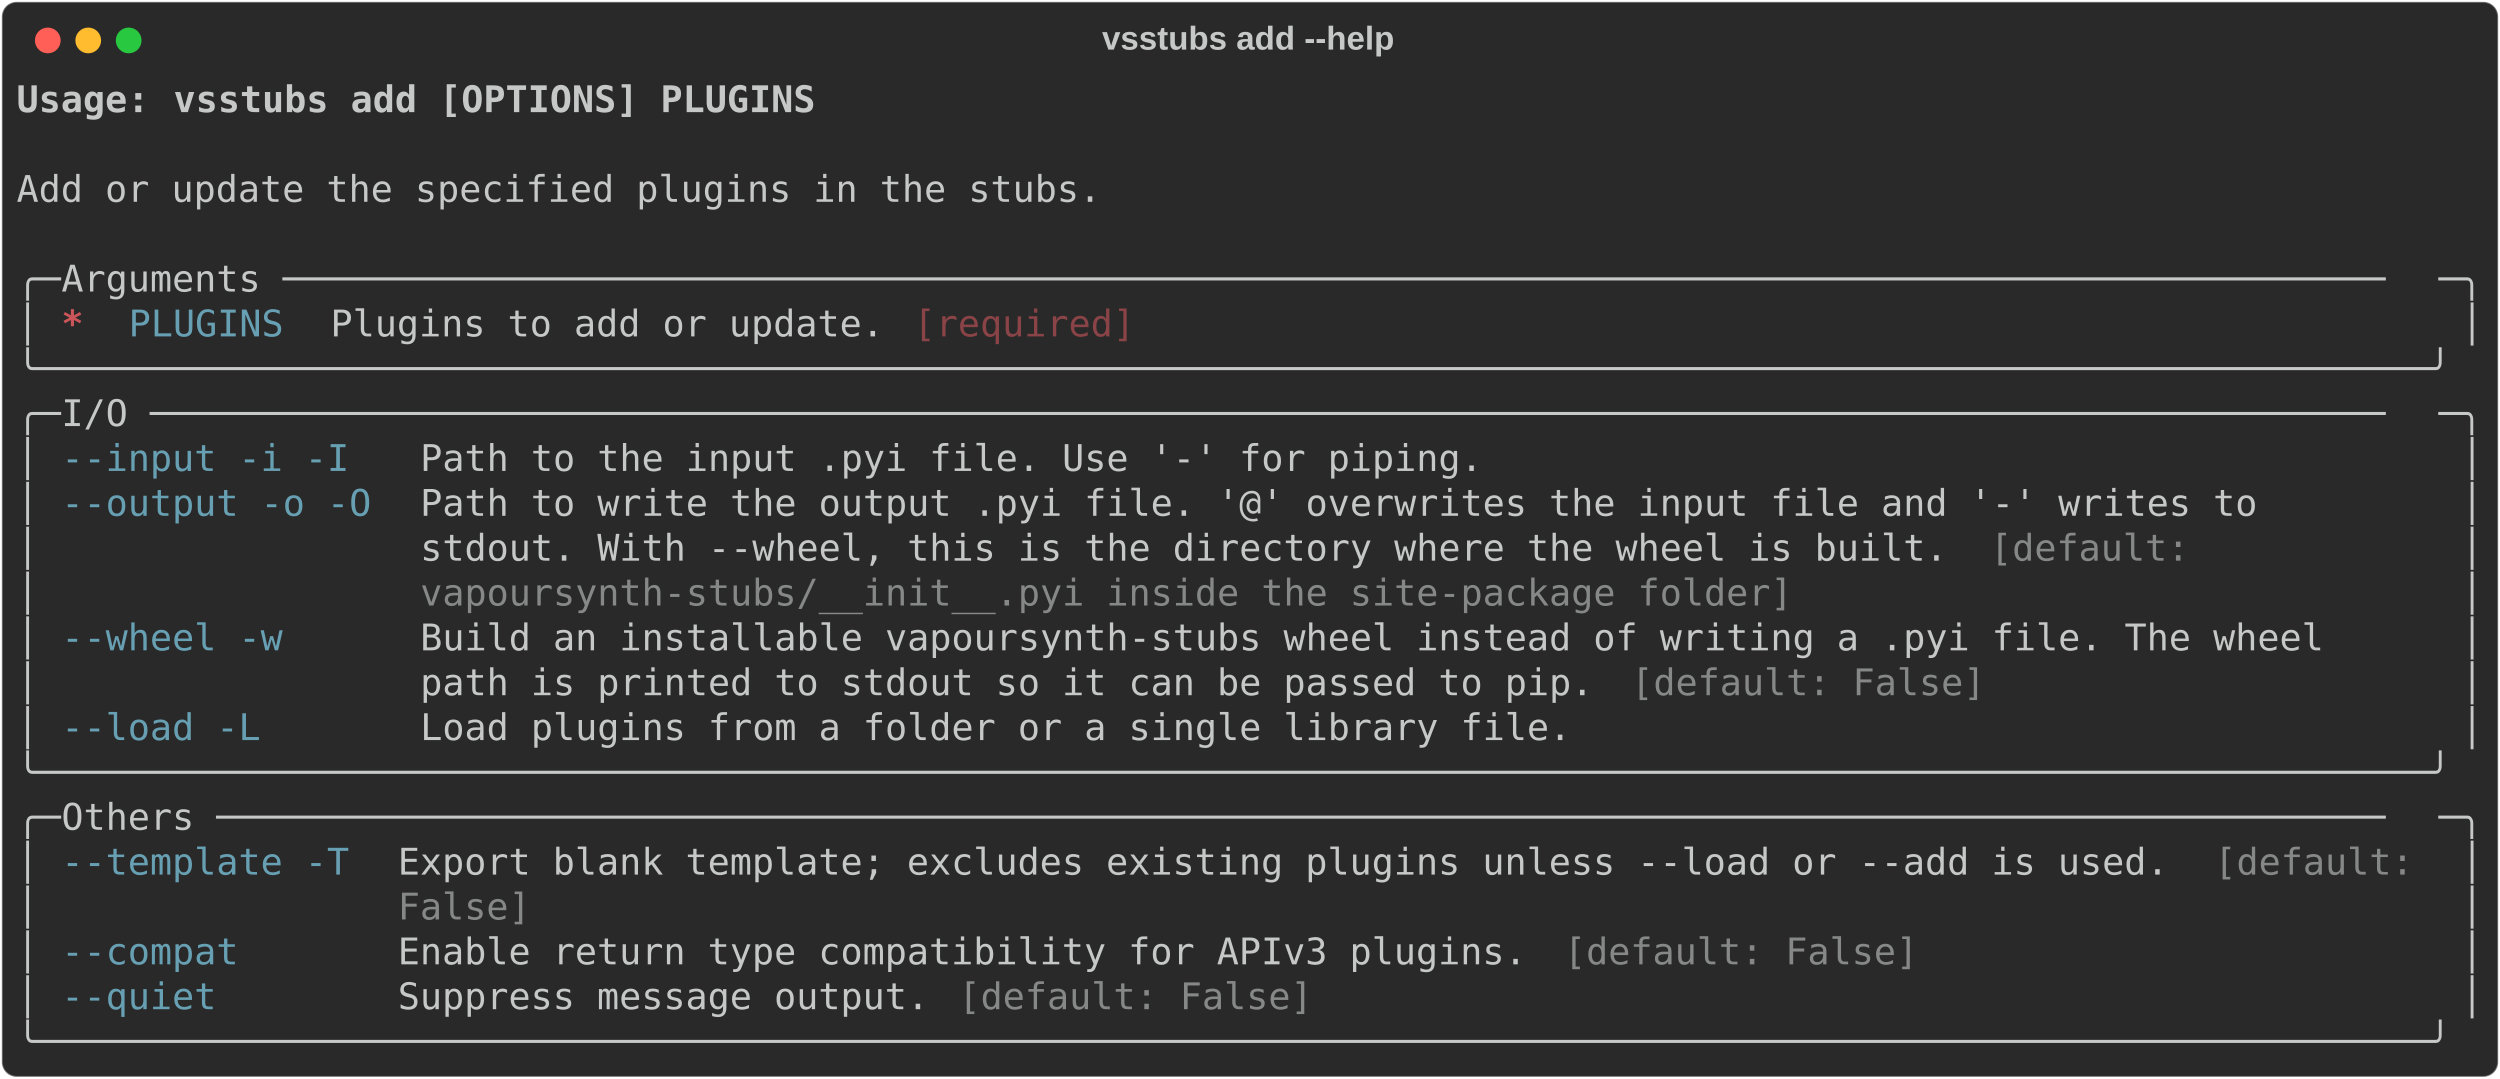
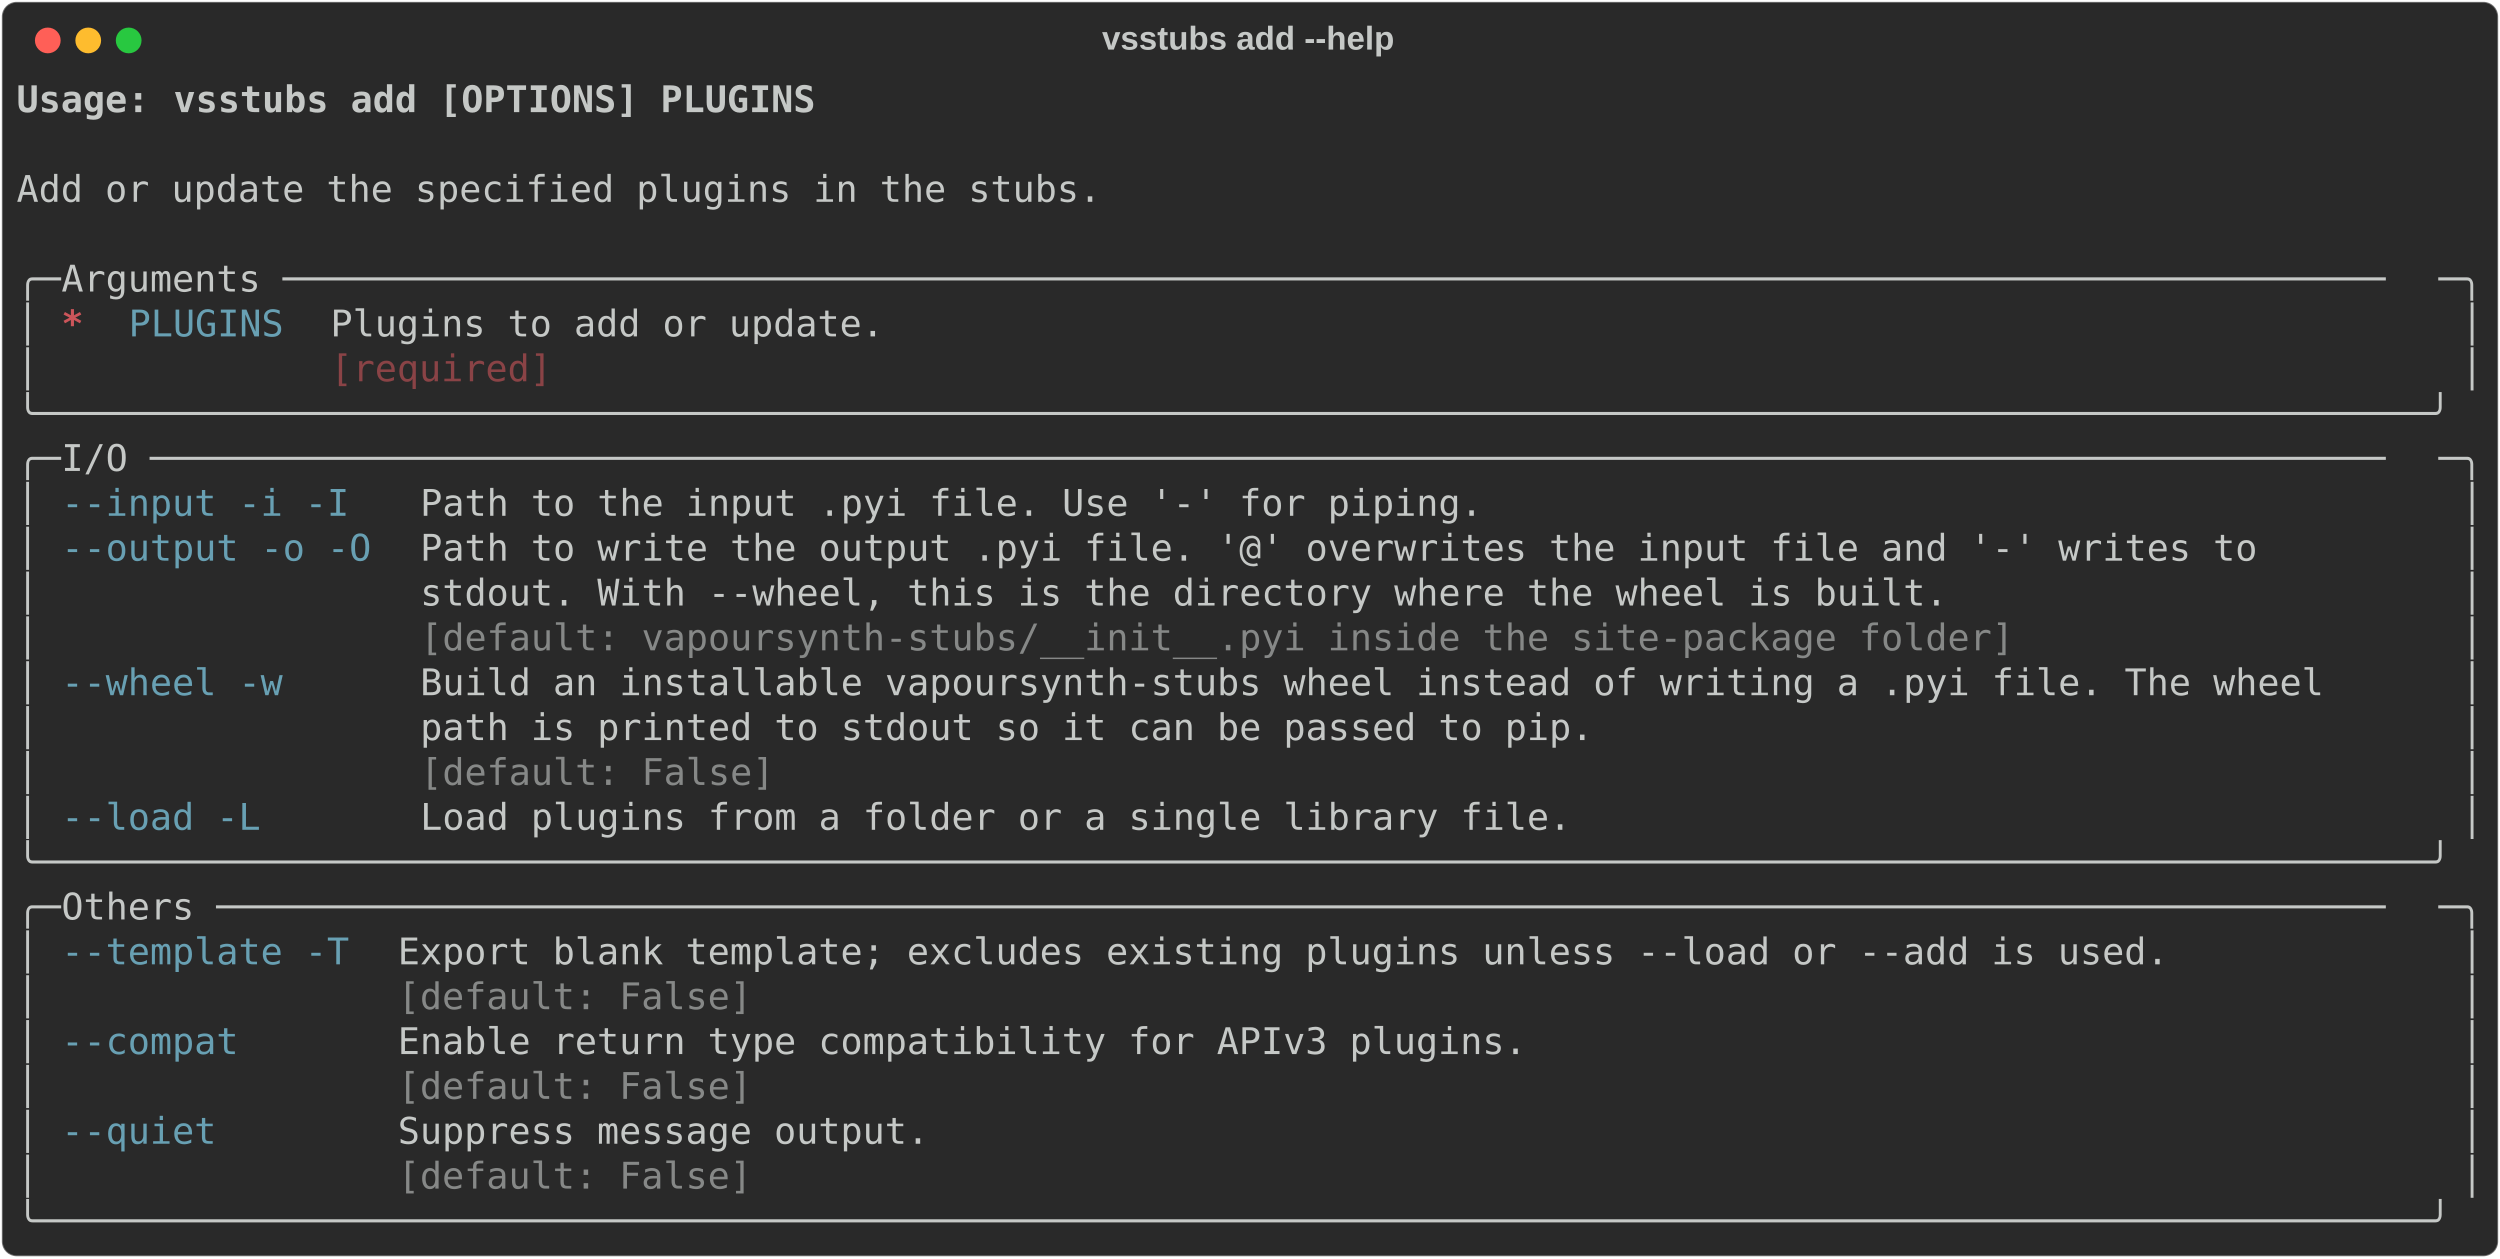
- <svg xmlns="http://www.w3.org/2000/svg" class="rich-terminal" viewBox="0 0 1360 586.8">
+ <svg xmlns="http://www.w3.org/2000/svg" class="rich-terminal" viewBox="0 0 1360 684.4">
  <style>
        @font-face {
            font-family: "Fira Code";
            src: local("FiraCode-Regular"),
                url("https://cdnjs.cloudflare.com/ajax/libs/firacode/6.2.0/woff2/FiraCode-Regular.woff2") format("woff2"),
                url("https://cdnjs.cloudflare.com/ajax/libs/firacode/6.2.0/woff/FiraCode-Regular.woff") format("woff");
            font-style: normal;
            font-weight: 400;
        }

        @font-face {
            font-family: "Fira Code";
            src: local("FiraCode-Bold"),
                url("https://cdnjs.cloudflare.com/ajax/libs/firacode/6.2.0/woff2/FiraCode-Bold.woff2") format("woff2"),
                url("https://cdnjs.cloudflare.com/ajax/libs/firacode/6.2.0/woff/FiraCode-Bold.woff") format("woff");
            font-style: bold;
            font-weight: 700;
        }

-         .terminal-78590196-matrix {
+         .terminal-1353714343-matrix {
            font-family: Fira Code, monospace;
            font-size: 20px;
            line-height: 24.4px;
            font-variant-east-asian: full-width;
        }

-         .terminal-78590196-title {
+         .terminal-1353714343-title {
            font-size: 18px;
            font-weight: bold;
            font-family: arial;
        }

-         .terminal-78590196-r1 {
+         .terminal-1353714343-r1 {
            fill: #c5c8c6;
            font-weight: bold
        }

-         .terminal-78590196-r2 {
+         .terminal-1353714343-r2 {
            fill: #c5c8c6
        }

-         .terminal-78590196-r3 {
+         .terminal-1353714343-r3 {
            fill: #cc555a;
            font-weight: bold
        }

-         .terminal-78590196-r4 {
+         .terminal-1353714343-r4 {
            fill: #68a0b3
        }

-         .terminal-78590196-r5 {
+         .terminal-1353714343-r5 {
            fill: #8a4346
        }

-         .terminal-78590196-r6 {
+         .terminal-1353714343-r6 {
            fill: #868887
        }
    </style>
  <defs>
-     <clipPath id="terminal-78590196-clip-terminal">
-       <rect x="0" y="0" width="1341.0" height="535.8" />
-     </clipPath>
-     <clipPath id="terminal-78590196-line-0">
+     <clipPath id="terminal-1353714343-clip-terminal">
+       <rect x="0" y="0" width="1341.0" height="633.4" />
+     </clipPath>
+     <clipPath id="terminal-1353714343-line-0">
      <rect x="0" y="1.5" width="1342" height="24.65" />
    </clipPath>
-     <clipPath id="terminal-78590196-line-1">
+     <clipPath id="terminal-1353714343-line-1">
      <rect x="0" y="25.9" width="1342" height="24.65" />
    </clipPath>
-     <clipPath id="terminal-78590196-line-2">
+     <clipPath id="terminal-1353714343-line-2">
      <rect x="0" y="50.3" width="1342" height="24.65" />
    </clipPath>
-     <clipPath id="terminal-78590196-line-3">
+     <clipPath id="terminal-1353714343-line-3">
      <rect x="0" y="74.7" width="1342" height="24.65" />
    </clipPath>
-     <clipPath id="terminal-78590196-line-4">
+     <clipPath id="terminal-1353714343-line-4">
      <rect x="0" y="99.1" width="1342" height="24.65" />
    </clipPath>
-     <clipPath id="terminal-78590196-line-5">
+     <clipPath id="terminal-1353714343-line-5">
      <rect x="0" y="123.5" width="1342" height="24.65" />
    </clipPath>
-     <clipPath id="terminal-78590196-line-6">
+     <clipPath id="terminal-1353714343-line-6">
      <rect x="0" y="147.9" width="1342" height="24.65" />
    </clipPath>
-     <clipPath id="terminal-78590196-line-7">
+     <clipPath id="terminal-1353714343-line-7">
      <rect x="0" y="172.3" width="1342" height="24.65" />
    </clipPath>
-     <clipPath id="terminal-78590196-line-8">
+     <clipPath id="terminal-1353714343-line-8">
      <rect x="0" y="196.7" width="1342" height="24.65" />
    </clipPath>
-     <clipPath id="terminal-78590196-line-9">
+     <clipPath id="terminal-1353714343-line-9">
      <rect x="0" y="221.1" width="1342" height="24.65" />
    </clipPath>
-     <clipPath id="terminal-78590196-line-10">
+     <clipPath id="terminal-1353714343-line-10">
      <rect x="0" y="245.5" width="1342" height="24.65" />
    </clipPath>
-     <clipPath id="terminal-78590196-line-11">
+     <clipPath id="terminal-1353714343-line-11">
      <rect x="0" y="269.9" width="1342" height="24.65" />
    </clipPath>
-     <clipPath id="terminal-78590196-line-12">
+     <clipPath id="terminal-1353714343-line-12">
      <rect x="0" y="294.3" width="1342" height="24.65" />
    </clipPath>
-     <clipPath id="terminal-78590196-line-13">
+     <clipPath id="terminal-1353714343-line-13">
      <rect x="0" y="318.7" width="1342" height="24.65" />
    </clipPath>
-     <clipPath id="terminal-78590196-line-14">
+     <clipPath id="terminal-1353714343-line-14">
      <rect x="0" y="343.1" width="1342" height="24.65" />
    </clipPath>
-     <clipPath id="terminal-78590196-line-15">
+     <clipPath id="terminal-1353714343-line-15">
      <rect x="0" y="367.5" width="1342" height="24.65" />
    </clipPath>
-     <clipPath id="terminal-78590196-line-16">
+     <clipPath id="terminal-1353714343-line-16">
      <rect x="0" y="391.9" width="1342" height="24.65" />
    </clipPath>
-     <clipPath id="terminal-78590196-line-17">
+     <clipPath id="terminal-1353714343-line-17">
      <rect x="0" y="416.3" width="1342" height="24.65" />
    </clipPath>
-     <clipPath id="terminal-78590196-line-18">
+     <clipPath id="terminal-1353714343-line-18">
      <rect x="0" y="440.7" width="1342" height="24.65" />
    </clipPath>
-     <clipPath id="terminal-78590196-line-19">
+     <clipPath id="terminal-1353714343-line-19">
      <rect x="0" y="465.1" width="1342" height="24.65" />
    </clipPath>
-     <clipPath id="terminal-78590196-line-20">
+     <clipPath id="terminal-1353714343-line-20">
      <rect x="0" y="489.5" width="1342" height="24.65" />
    </clipPath>
+     <clipPath id="terminal-1353714343-line-21">
+       <rect x="0" y="513.9" width="1342" height="24.65" />
+     </clipPath>
+     <clipPath id="terminal-1353714343-line-22">
+       <rect x="0" y="538.3" width="1342" height="24.65" />
+     </clipPath>
+     <clipPath id="terminal-1353714343-line-23">
+       <rect x="0" y="562.7" width="1342" height="24.65" />
+     </clipPath>
+     <clipPath id="terminal-1353714343-line-24">
+       <rect x="0" y="587.1" width="1342" height="24.65" />
+     </clipPath>
  </defs>
-   <rect fill="#292929" stroke="rgba(255,255,255,0.35)" stroke-width="1" x="1" y="1" width="1358" height="584.8" rx="8" />
-   <text class="terminal-78590196-title" fill="#c5c8c6" text-anchor="middle" x="679" y="27">vsstubs add --help</text>
+   <rect fill="#292929" stroke="rgba(255,255,255,0.35)" stroke-width="1" x="1" y="1" width="1358" height="682.4" rx="8" />
+   <text class="terminal-1353714343-title" fill="#c5c8c6" text-anchor="middle" x="679" y="27">vsstubs add --help</text>
  <g transform="translate(26,22)">
    <circle cx="0" cy="0" r="7" fill="#ff5f57" />
    <circle cx="22" cy="0" r="7" fill="#febc2e" />
    <circle cx="44" cy="0" r="7" fill="#28c840" />
  </g>
-   <g transform="translate(9, 41)" clip-path="url(#terminal-78590196-clip-terminal)">
-     <g class="terminal-78590196-matrix">
-       <text class="terminal-78590196-r1" x="0" y="20" textLength="85.4" clip-path="url(#terminal-78590196-line-0)">Usage: </text>
-       <text class="terminal-78590196-r1" x="85.4" y="20" textLength="353.8" clip-path="url(#terminal-78590196-line-0)">vsstubs add [OPTIONS] PLUGINS</text>
-       <text class="terminal-78590196-r2" x="1342" y="20" textLength="12.2" clip-path="url(#terminal-78590196-line-0)">
-             </text>
-       <text class="terminal-78590196-r2" x="1342" y="44.4" textLength="12.2" clip-path="url(#terminal-78590196-line-1)">
-             </text>
-       <text class="terminal-78590196-r2" x="0" y="68.8" textLength="597.8" clip-path="url(#terminal-78590196-line-2)">Add or update the specified plugins in the stubs.</text>
-       <text class="terminal-78590196-r2" x="1342" y="68.8" textLength="12.2" clip-path="url(#terminal-78590196-line-2)">
-             </text>
-       <text class="terminal-78590196-r2" x="1342" y="93.2" textLength="12.2" clip-path="url(#terminal-78590196-line-3)">
-             </text>
-       <text class="terminal-78590196-r2" x="0" y="117.6" textLength="24.4" clip-path="url(#terminal-78590196-line-4)">╭─</text>
-       <text class="terminal-78590196-r2" x="24.4" y="117.6" textLength="1293.2" clip-path="url(#terminal-78590196-line-4)"> Arguments ───────────────────────────────────────────────────────────────────────────────────────────────</text>
-       <text class="terminal-78590196-r2" x="1317.6" y="117.6" textLength="24.4" clip-path="url(#terminal-78590196-line-4)">─╮</text>
-       <text class="terminal-78590196-r2" x="1342" y="117.6" textLength="12.2" clip-path="url(#terminal-78590196-line-4)">
-             </text>
-       <text class="terminal-78590196-r2" x="0" y="142" textLength="12.2" clip-path="url(#terminal-78590196-line-5)">│</text>
-       <text class="terminal-78590196-r3" x="24.4" y="142" textLength="12.2" clip-path="url(#terminal-78590196-line-5)">*</text>
-       <text class="terminal-78590196-r4" x="61" y="142" textLength="85.4" clip-path="url(#terminal-78590196-line-5)">PLUGINS</text>
-       <text class="terminal-78590196-r2" x="170.8" y="142" textLength="317.2" clip-path="url(#terminal-78590196-line-5)">Plugins to add or update. </text>
-       <text class="terminal-78590196-r5" x="488" y="142" textLength="122" clip-path="url(#terminal-78590196-line-5)">[required]</text>
-       <text class="terminal-78590196-r2" x="1329.8" y="142" textLength="12.2" clip-path="url(#terminal-78590196-line-5)">│</text>
-       <text class="terminal-78590196-r2" x="1342" y="142" textLength="12.2" clip-path="url(#terminal-78590196-line-5)">
-             </text>
-       <text class="terminal-78590196-r2" x="0" y="166.4" textLength="1342" clip-path="url(#terminal-78590196-line-6)">╰────────────────────────────────────────────────────────────────────────────────────────────────────────────╯</text>
-       <text class="terminal-78590196-r2" x="1342" y="166.4" textLength="12.2" clip-path="url(#terminal-78590196-line-6)">
-             </text>
-       <text class="terminal-78590196-r2" x="0" y="190.8" textLength="24.4" clip-path="url(#terminal-78590196-line-7)">╭─</text>
-       <text class="terminal-78590196-r2" x="24.4" y="190.8" textLength="1293.2" clip-path="url(#terminal-78590196-line-7)"> I/O ─────────────────────────────────────────────────────────────────────────────────────────────────────</text>
-       <text class="terminal-78590196-r2" x="1317.6" y="190.8" textLength="24.4" clip-path="url(#terminal-78590196-line-7)">─╮</text>
-       <text class="terminal-78590196-r2" x="1342" y="190.8" textLength="12.2" clip-path="url(#terminal-78590196-line-7)">
-             </text>
-       <text class="terminal-78590196-r2" x="0" y="215.2" textLength="12.2" clip-path="url(#terminal-78590196-line-8)">│</text>
-       <text class="terminal-78590196-r4" x="24.4" y="215.2" textLength="170.8" clip-path="url(#terminal-78590196-line-8)">--input -i -I </text>
-       <text class="terminal-78590196-r2" x="219.6" y="215.2" textLength="1098" clip-path="url(#terminal-78590196-line-8)">Path to the input .pyi file. Use '-' for piping.                                          </text>
-       <text class="terminal-78590196-r2" x="1329.8" y="215.2" textLength="12.2" clip-path="url(#terminal-78590196-line-8)">│</text>
-       <text class="terminal-78590196-r2" x="1342" y="215.2" textLength="12.2" clip-path="url(#terminal-78590196-line-8)">
-             </text>
-       <text class="terminal-78590196-r2" x="0" y="239.6" textLength="12.2" clip-path="url(#terminal-78590196-line-9)">│</text>
-       <text class="terminal-78590196-r4" x="24.4" y="239.6" textLength="170.8" clip-path="url(#terminal-78590196-line-9)">--output -o -O</text>
-       <text class="terminal-78590196-r2" x="219.6" y="239.6" textLength="1098" clip-path="url(#terminal-78590196-line-9)">Path to write the output .pyi file. '@' overwrites the input file and '-' writes to       </text>
-       <text class="terminal-78590196-r2" x="1329.8" y="239.6" textLength="12.2" clip-path="url(#terminal-78590196-line-9)">│</text>
-       <text class="terminal-78590196-r2" x="1342" y="239.6" textLength="12.2" clip-path="url(#terminal-78590196-line-9)">
-             </text>
-       <text class="terminal-78590196-r2" x="0" y="264" textLength="12.2" clip-path="url(#terminal-78590196-line-10)">│</text>
-       <text class="terminal-78590196-r2" x="219.6" y="264" textLength="854" clip-path="url(#terminal-78590196-line-10)">stdout. With --wheel, this is the directory where the wheel is built. </text>
-       <text class="terminal-78590196-r6" x="1073.6" y="264" textLength="122" clip-path="url(#terminal-78590196-line-10)">[default: </text>
-       <text class="terminal-78590196-r2" x="1329.8" y="264" textLength="12.2" clip-path="url(#terminal-78590196-line-10)">│</text>
-       <text class="terminal-78590196-r2" x="1342" y="264" textLength="12.2" clip-path="url(#terminal-78590196-line-10)">
-             </text>
-       <text class="terminal-78590196-r2" x="0" y="288.4" textLength="12.2" clip-path="url(#terminal-78590196-line-11)">│</text>
-       <text class="terminal-78590196-r6" x="219.6" y="288.4" textLength="756.4" clip-path="url(#terminal-78590196-line-11)">vapoursynth-stubs/__init__.pyi inside the site-package folder]</text>
-       <text class="terminal-78590196-r2" x="1329.8" y="288.4" textLength="12.2" clip-path="url(#terminal-78590196-line-11)">│</text>
-       <text class="terminal-78590196-r2" x="1342" y="288.4" textLength="12.2" clip-path="url(#terminal-78590196-line-11)">
-             </text>
-       <text class="terminal-78590196-r2" x="0" y="312.8" textLength="12.2" clip-path="url(#terminal-78590196-line-12)">│</text>
-       <text class="terminal-78590196-r4" x="24.4" y="312.8" textLength="170.8" clip-path="url(#terminal-78590196-line-12)">--wheel -w    </text>
-       <text class="terminal-78590196-r2" x="219.6" y="312.8" textLength="1098" clip-path="url(#terminal-78590196-line-12)">Build an installable vapoursynth-stubs wheel instead of writing a .pyi file. The wheel    </text>
-       <text class="terminal-78590196-r2" x="1329.8" y="312.8" textLength="12.2" clip-path="url(#terminal-78590196-line-12)">│</text>
-       <text class="terminal-78590196-r2" x="1342" y="312.8" textLength="12.2" clip-path="url(#terminal-78590196-line-12)">
-             </text>
-       <text class="terminal-78590196-r2" x="0" y="337.2" textLength="12.2" clip-path="url(#terminal-78590196-line-13)">│</text>
-       <text class="terminal-78590196-r2" x="219.6" y="337.2" textLength="658.8" clip-path="url(#terminal-78590196-line-13)">path is printed to stdout so it can be passed to pip. </text>
-       <text class="terminal-78590196-r6" x="878.4" y="337.2" textLength="195.2" clip-path="url(#terminal-78590196-line-13)">[default: False]</text>
-       <text class="terminal-78590196-r2" x="1329.8" y="337.2" textLength="12.2" clip-path="url(#terminal-78590196-line-13)">│</text>
-       <text class="terminal-78590196-r2" x="1342" y="337.2" textLength="12.2" clip-path="url(#terminal-78590196-line-13)">
-             </text>
-       <text class="terminal-78590196-r2" x="0" y="361.6" textLength="12.2" clip-path="url(#terminal-78590196-line-14)">│</text>
-       <text class="terminal-78590196-r4" x="24.4" y="361.6" textLength="170.8" clip-path="url(#terminal-78590196-line-14)">--load -L     </text>
-       <text class="terminal-78590196-r2" x="219.6" y="361.6" textLength="1098" clip-path="url(#terminal-78590196-line-14)">Load plugins from a folder or a single library file.                                      </text>
-       <text class="terminal-78590196-r2" x="1329.8" y="361.6" textLength="12.2" clip-path="url(#terminal-78590196-line-14)">│</text>
-       <text class="terminal-78590196-r2" x="1342" y="361.6" textLength="12.2" clip-path="url(#terminal-78590196-line-14)">
-             </text>
-       <text class="terminal-78590196-r2" x="0" y="386" textLength="1342" clip-path="url(#terminal-78590196-line-15)">╰────────────────────────────────────────────────────────────────────────────────────────────────────────────╯</text>
-       <text class="terminal-78590196-r2" x="1342" y="386" textLength="12.2" clip-path="url(#terminal-78590196-line-15)">
-             </text>
-       <text class="terminal-78590196-r2" x="0" y="410.4" textLength="24.4" clip-path="url(#terminal-78590196-line-16)">╭─</text>
-       <text class="terminal-78590196-r2" x="24.4" y="410.4" textLength="1293.2" clip-path="url(#terminal-78590196-line-16)"> Others ──────────────────────────────────────────────────────────────────────────────────────────────────</text>
-       <text class="terminal-78590196-r2" x="1317.6" y="410.4" textLength="24.4" clip-path="url(#terminal-78590196-line-16)">─╮</text>
-       <text class="terminal-78590196-r2" x="1342" y="410.4" textLength="12.2" clip-path="url(#terminal-78590196-line-16)">
-             </text>
-       <text class="terminal-78590196-r2" x="0" y="434.8" textLength="12.2" clip-path="url(#terminal-78590196-line-17)">│</text>
-       <text class="terminal-78590196-r4" x="24.4" y="434.8" textLength="158.6" clip-path="url(#terminal-78590196-line-17)">--template -T</text>
-       <text class="terminal-78590196-r2" x="207.4" y="434.8" textLength="988.2" clip-path="url(#terminal-78590196-line-17)">Export blank template; excludes existing plugins unless --load or --add is used. </text>
-       <text class="terminal-78590196-r6" x="1195.6" y="434.8" textLength="122" clip-path="url(#terminal-78590196-line-17)">[default: </text>
-       <text class="terminal-78590196-r2" x="1329.8" y="434.8" textLength="12.2" clip-path="url(#terminal-78590196-line-17)">│</text>
-       <text class="terminal-78590196-r2" x="1342" y="434.8" textLength="12.2" clip-path="url(#terminal-78590196-line-17)">
-             </text>
-       <text class="terminal-78590196-r2" x="0" y="459.2" textLength="12.2" clip-path="url(#terminal-78590196-line-18)">│</text>
-       <text class="terminal-78590196-r6" x="207.4" y="459.2" textLength="73.2" clip-path="url(#terminal-78590196-line-18)">False]</text>
-       <text class="terminal-78590196-r2" x="1329.8" y="459.2" textLength="12.2" clip-path="url(#terminal-78590196-line-18)">│</text>
-       <text class="terminal-78590196-r2" x="1342" y="459.2" textLength="12.2" clip-path="url(#terminal-78590196-line-18)">
-             </text>
-       <text class="terminal-78590196-r2" x="0" y="483.6" textLength="12.2" clip-path="url(#terminal-78590196-line-19)">│</text>
-       <text class="terminal-78590196-r4" x="24.4" y="483.6" textLength="158.6" clip-path="url(#terminal-78590196-line-19)">--compat     </text>
-       <text class="terminal-78590196-r2" x="207.4" y="483.6" textLength="634.4" clip-path="url(#terminal-78590196-line-19)">Enable return type compatibility for APIv3 plugins. </text>
-       <text class="terminal-78590196-r6" x="841.8" y="483.6" textLength="195.2" clip-path="url(#terminal-78590196-line-19)">[default: False]</text>
-       <text class="terminal-78590196-r2" x="1329.8" y="483.6" textLength="12.2" clip-path="url(#terminal-78590196-line-19)">│</text>
-       <text class="terminal-78590196-r2" x="1342" y="483.6" textLength="12.2" clip-path="url(#terminal-78590196-line-19)">
-             </text>
-       <text class="terminal-78590196-r2" x="0" y="508" textLength="12.2" clip-path="url(#terminal-78590196-line-20)">│</text>
-       <text class="terminal-78590196-r4" x="24.4" y="508" textLength="158.6" clip-path="url(#terminal-78590196-line-20)">--quiet      </text>
-       <text class="terminal-78590196-r2" x="207.4" y="508" textLength="305" clip-path="url(#terminal-78590196-line-20)">Suppress message output. </text>
-       <text class="terminal-78590196-r6" x="512.4" y="508" textLength="195.2" clip-path="url(#terminal-78590196-line-20)">[default: False]</text>
-       <text class="terminal-78590196-r2" x="1329.8" y="508" textLength="12.2" clip-path="url(#terminal-78590196-line-20)">│</text>
-       <text class="terminal-78590196-r2" x="1342" y="508" textLength="12.2" clip-path="url(#terminal-78590196-line-20)">
-             </text>
-       <text class="terminal-78590196-r2" x="0" y="532.4" textLength="1342" clip-path="url(#terminal-78590196-line-21)">╰────────────────────────────────────────────────────────────────────────────────────────────────────────────╯</text>
-       <text class="terminal-78590196-r2" x="1342" y="532.4" textLength="12.2" clip-path="url(#terminal-78590196-line-21)">
+   <g transform="translate(9, 41)" clip-path="url(#terminal-1353714343-clip-terminal)">
+     <g class="terminal-1353714343-matrix">
+       <text class="terminal-1353714343-r1" x="0" y="20" textLength="85.4" clip-path="url(#terminal-1353714343-line-0)">Usage: </text>
+       <text class="terminal-1353714343-r1" x="85.4" y="20" textLength="353.8" clip-path="url(#terminal-1353714343-line-0)">vsstubs add [OPTIONS] PLUGINS</text>
+       <text class="terminal-1353714343-r2" x="1342" y="20" textLength="12.2" clip-path="url(#terminal-1353714343-line-0)">
+             </text>
+       <text class="terminal-1353714343-r2" x="1342" y="44.4" textLength="12.2" clip-path="url(#terminal-1353714343-line-1)">
+             </text>
+       <text class="terminal-1353714343-r2" x="0" y="68.8" textLength="597.8" clip-path="url(#terminal-1353714343-line-2)">Add or update the specified plugins in the stubs.</text>
+       <text class="terminal-1353714343-r2" x="1342" y="68.8" textLength="12.2" clip-path="url(#terminal-1353714343-line-2)">
+             </text>
+       <text class="terminal-1353714343-r2" x="1342" y="93.2" textLength="12.2" clip-path="url(#terminal-1353714343-line-3)">
+             </text>
+       <text class="terminal-1353714343-r2" x="0" y="117.6" textLength="24.4" clip-path="url(#terminal-1353714343-line-4)">╭─</text>
+       <text class="terminal-1353714343-r2" x="24.4" y="117.6" textLength="1293.2" clip-path="url(#terminal-1353714343-line-4)"> Arguments ───────────────────────────────────────────────────────────────────────────────────────────────</text>
+       <text class="terminal-1353714343-r2" x="1317.6" y="117.6" textLength="24.4" clip-path="url(#terminal-1353714343-line-4)">─╮</text>
+       <text class="terminal-1353714343-r2" x="1342" y="117.6" textLength="12.2" clip-path="url(#terminal-1353714343-line-4)">
+             </text>
+       <text class="terminal-1353714343-r2" x="0" y="142" textLength="12.2" clip-path="url(#terminal-1353714343-line-5)">│</text>
+       <text class="terminal-1353714343-r3" x="24.4" y="142" textLength="12.2" clip-path="url(#terminal-1353714343-line-5)">*</text>
+       <text class="terminal-1353714343-r4" x="61" y="142" textLength="85.4" clip-path="url(#terminal-1353714343-line-5)">PLUGINS</text>
+       <text class="terminal-1353714343-r2" x="170.8" y="142" textLength="1146.8" clip-path="url(#terminal-1353714343-line-5)">Plugins to add or update.                                                                     </text>
+       <text class="terminal-1353714343-r2" x="1329.8" y="142" textLength="12.2" clip-path="url(#terminal-1353714343-line-5)">│</text>
+       <text class="terminal-1353714343-r2" x="1342" y="142" textLength="12.2" clip-path="url(#terminal-1353714343-line-5)">
+             </text>
+       <text class="terminal-1353714343-r2" x="0" y="166.4" textLength="12.2" clip-path="url(#terminal-1353714343-line-6)">│</text>
+       <text class="terminal-1353714343-r5" x="170.8" y="166.4" textLength="1146.8" clip-path="url(#terminal-1353714343-line-6)">[required]                                                                                    </text>
+       <text class="terminal-1353714343-r2" x="1329.8" y="166.4" textLength="12.2" clip-path="url(#terminal-1353714343-line-6)">│</text>
+       <text class="terminal-1353714343-r2" x="1342" y="166.4" textLength="12.2" clip-path="url(#terminal-1353714343-line-6)">
+             </text>
+       <text class="terminal-1353714343-r2" x="0" y="190.8" textLength="1342" clip-path="url(#terminal-1353714343-line-7)">╰────────────────────────────────────────────────────────────────────────────────────────────────────────────╯</text>
+       <text class="terminal-1353714343-r2" x="1342" y="190.8" textLength="12.2" clip-path="url(#terminal-1353714343-line-7)">
+             </text>
+       <text class="terminal-1353714343-r2" x="0" y="215.2" textLength="24.4" clip-path="url(#terminal-1353714343-line-8)">╭─</text>
+       <text class="terminal-1353714343-r2" x="24.4" y="215.2" textLength="1293.2" clip-path="url(#terminal-1353714343-line-8)"> I/O ─────────────────────────────────────────────────────────────────────────────────────────────────────</text>
+       <text class="terminal-1353714343-r2" x="1317.6" y="215.2" textLength="24.4" clip-path="url(#terminal-1353714343-line-8)">─╮</text>
+       <text class="terminal-1353714343-r2" x="1342" y="215.2" textLength="12.2" clip-path="url(#terminal-1353714343-line-8)">
+             </text>
+       <text class="terminal-1353714343-r2" x="0" y="239.6" textLength="12.2" clip-path="url(#terminal-1353714343-line-9)">│</text>
+       <text class="terminal-1353714343-r4" x="24.4" y="239.6" textLength="170.8" clip-path="url(#terminal-1353714343-line-9)">--input -i -I </text>
+       <text class="terminal-1353714343-r2" x="219.6" y="239.6" textLength="1098" clip-path="url(#terminal-1353714343-line-9)">Path to the input .pyi file. Use '-' for piping.                                          </text>
+       <text class="terminal-1353714343-r2" x="1329.8" y="239.6" textLength="12.2" clip-path="url(#terminal-1353714343-line-9)">│</text>
+       <text class="terminal-1353714343-r2" x="1342" y="239.6" textLength="12.2" clip-path="url(#terminal-1353714343-line-9)">
+             </text>
+       <text class="terminal-1353714343-r2" x="0" y="264" textLength="12.2" clip-path="url(#terminal-1353714343-line-10)">│</text>
+       <text class="terminal-1353714343-r4" x="24.4" y="264" textLength="170.8" clip-path="url(#terminal-1353714343-line-10)">--output -o -O</text>
+       <text class="terminal-1353714343-r2" x="219.6" y="264" textLength="1098" clip-path="url(#terminal-1353714343-line-10)">Path to write the output .pyi file. '@' overwrites the input file and '-' writes to       </text>
+       <text class="terminal-1353714343-r2" x="1329.8" y="264" textLength="12.2" clip-path="url(#terminal-1353714343-line-10)">│</text>
+       <text class="terminal-1353714343-r2" x="1342" y="264" textLength="12.2" clip-path="url(#terminal-1353714343-line-10)">
+             </text>
+       <text class="terminal-1353714343-r2" x="0" y="288.4" textLength="12.2" clip-path="url(#terminal-1353714343-line-11)">│</text>
+       <text class="terminal-1353714343-r2" x="219.6" y="288.4" textLength="1098" clip-path="url(#terminal-1353714343-line-11)">stdout. With --wheel, this is the directory where the wheel is built.                     </text>
+       <text class="terminal-1353714343-r2" x="1329.8" y="288.4" textLength="12.2" clip-path="url(#terminal-1353714343-line-11)">│</text>
+       <text class="terminal-1353714343-r2" x="1342" y="288.4" textLength="12.2" clip-path="url(#terminal-1353714343-line-11)">
+             </text>
+       <text class="terminal-1353714343-r2" x="0" y="312.8" textLength="12.2" clip-path="url(#terminal-1353714343-line-12)">│</text>
+       <text class="terminal-1353714343-r6" x="219.6" y="312.8" textLength="1098" clip-path="url(#terminal-1353714343-line-12)">[default: vapoursynth-stubs/__init__.pyi inside the site-package folder]                  </text>
+       <text class="terminal-1353714343-r2" x="1329.8" y="312.8" textLength="12.2" clip-path="url(#terminal-1353714343-line-12)">│</text>
+       <text class="terminal-1353714343-r2" x="1342" y="312.8" textLength="12.2" clip-path="url(#terminal-1353714343-line-12)">
+             </text>
+       <text class="terminal-1353714343-r2" x="0" y="337.2" textLength="12.2" clip-path="url(#terminal-1353714343-line-13)">│</text>
+       <text class="terminal-1353714343-r4" x="24.4" y="337.2" textLength="170.8" clip-path="url(#terminal-1353714343-line-13)">--wheel -w    </text>
+       <text class="terminal-1353714343-r2" x="219.6" y="337.2" textLength="1098" clip-path="url(#terminal-1353714343-line-13)">Build an installable vapoursynth-stubs wheel instead of writing a .pyi file. The wheel    </text>
+       <text class="terminal-1353714343-r2" x="1329.8" y="337.2" textLength="12.2" clip-path="url(#terminal-1353714343-line-13)">│</text>
+       <text class="terminal-1353714343-r2" x="1342" y="337.2" textLength="12.2" clip-path="url(#terminal-1353714343-line-13)">
+             </text>
+       <text class="terminal-1353714343-r2" x="0" y="361.6" textLength="12.2" clip-path="url(#terminal-1353714343-line-14)">│</text>
+       <text class="terminal-1353714343-r2" x="219.6" y="361.6" textLength="1098" clip-path="url(#terminal-1353714343-line-14)">path is printed to stdout so it can be passed to pip.                                     </text>
+       <text class="terminal-1353714343-r2" x="1329.8" y="361.6" textLength="12.2" clip-path="url(#terminal-1353714343-line-14)">│</text>
+       <text class="terminal-1353714343-r2" x="1342" y="361.6" textLength="12.2" clip-path="url(#terminal-1353714343-line-14)">
+             </text>
+       <text class="terminal-1353714343-r2" x="0" y="386" textLength="12.2" clip-path="url(#terminal-1353714343-line-15)">│</text>
+       <text class="terminal-1353714343-r6" x="219.6" y="386" textLength="1098" clip-path="url(#terminal-1353714343-line-15)">[default: False]                                                                          </text>
+       <text class="terminal-1353714343-r2" x="1329.8" y="386" textLength="12.2" clip-path="url(#terminal-1353714343-line-15)">│</text>
+       <text class="terminal-1353714343-r2" x="1342" y="386" textLength="12.2" clip-path="url(#terminal-1353714343-line-15)">
+             </text>
+       <text class="terminal-1353714343-r2" x="0" y="410.4" textLength="12.2" clip-path="url(#terminal-1353714343-line-16)">│</text>
+       <text class="terminal-1353714343-r4" x="24.4" y="410.4" textLength="170.8" clip-path="url(#terminal-1353714343-line-16)">--load -L     </text>
+       <text class="terminal-1353714343-r2" x="219.6" y="410.4" textLength="1098" clip-path="url(#terminal-1353714343-line-16)">Load plugins from a folder or a single library file.                                      </text>
+       <text class="terminal-1353714343-r2" x="1329.8" y="410.4" textLength="12.2" clip-path="url(#terminal-1353714343-line-16)">│</text>
+       <text class="terminal-1353714343-r2" x="1342" y="410.4" textLength="12.2" clip-path="url(#terminal-1353714343-line-16)">
+             </text>
+       <text class="terminal-1353714343-r2" x="0" y="434.8" textLength="1342" clip-path="url(#terminal-1353714343-line-17)">╰────────────────────────────────────────────────────────────────────────────────────────────────────────────╯</text>
+       <text class="terminal-1353714343-r2" x="1342" y="434.8" textLength="12.2" clip-path="url(#terminal-1353714343-line-17)">
+             </text>
+       <text class="terminal-1353714343-r2" x="0" y="459.2" textLength="24.4" clip-path="url(#terminal-1353714343-line-18)">╭─</text>
+       <text class="terminal-1353714343-r2" x="24.4" y="459.2" textLength="1293.2" clip-path="url(#terminal-1353714343-line-18)"> Others ──────────────────────────────────────────────────────────────────────────────────────────────────</text>
+       <text class="terminal-1353714343-r2" x="1317.6" y="459.2" textLength="24.4" clip-path="url(#terminal-1353714343-line-18)">─╮</text>
+       <text class="terminal-1353714343-r2" x="1342" y="459.2" textLength="12.2" clip-path="url(#terminal-1353714343-line-18)">
+             </text>
+       <text class="terminal-1353714343-r2" x="0" y="483.6" textLength="12.2" clip-path="url(#terminal-1353714343-line-19)">│</text>
+       <text class="terminal-1353714343-r4" x="24.4" y="483.6" textLength="158.6" clip-path="url(#terminal-1353714343-line-19)">--template -T</text>
+       <text class="terminal-1353714343-r2" x="207.4" y="483.6" textLength="1110.2" clip-path="url(#terminal-1353714343-line-19)">Export blank template; excludes existing plugins unless --load or --add is used.           </text>
+       <text class="terminal-1353714343-r2" x="1329.8" y="483.6" textLength="12.2" clip-path="url(#terminal-1353714343-line-19)">│</text>
+       <text class="terminal-1353714343-r2" x="1342" y="483.6" textLength="12.2" clip-path="url(#terminal-1353714343-line-19)">
+             </text>
+       <text class="terminal-1353714343-r2" x="0" y="508" textLength="12.2" clip-path="url(#terminal-1353714343-line-20)">│</text>
+       <text class="terminal-1353714343-r6" x="207.4" y="508" textLength="1110.2" clip-path="url(#terminal-1353714343-line-20)">[default: False]                                                                           </text>
+       <text class="terminal-1353714343-r2" x="1329.8" y="508" textLength="12.2" clip-path="url(#terminal-1353714343-line-20)">│</text>
+       <text class="terminal-1353714343-r2" x="1342" y="508" textLength="12.2" clip-path="url(#terminal-1353714343-line-20)">
+             </text>
+       <text class="terminal-1353714343-r2" x="0" y="532.4" textLength="12.2" clip-path="url(#terminal-1353714343-line-21)">│</text>
+       <text class="terminal-1353714343-r4" x="24.4" y="532.4" textLength="158.6" clip-path="url(#terminal-1353714343-line-21)">--compat     </text>
+       <text class="terminal-1353714343-r2" x="207.4" y="532.4" textLength="1110.2" clip-path="url(#terminal-1353714343-line-21)">Enable return type compatibility for APIv3 plugins.                                        </text>
+       <text class="terminal-1353714343-r2" x="1329.8" y="532.4" textLength="12.2" clip-path="url(#terminal-1353714343-line-21)">│</text>
+       <text class="terminal-1353714343-r2" x="1342" y="532.4" textLength="12.2" clip-path="url(#terminal-1353714343-line-21)">
+             </text>
+       <text class="terminal-1353714343-r2" x="0" y="556.8" textLength="12.2" clip-path="url(#terminal-1353714343-line-22)">│</text>
+       <text class="terminal-1353714343-r6" x="207.4" y="556.8" textLength="1110.2" clip-path="url(#terminal-1353714343-line-22)">[default: False]                                                                           </text>
+       <text class="terminal-1353714343-r2" x="1329.8" y="556.8" textLength="12.2" clip-path="url(#terminal-1353714343-line-22)">│</text>
+       <text class="terminal-1353714343-r2" x="1342" y="556.8" textLength="12.2" clip-path="url(#terminal-1353714343-line-22)">
+             </text>
+       <text class="terminal-1353714343-r2" x="0" y="581.2" textLength="12.2" clip-path="url(#terminal-1353714343-line-23)">│</text>
+       <text class="terminal-1353714343-r4" x="24.4" y="581.2" textLength="158.6" clip-path="url(#terminal-1353714343-line-23)">--quiet      </text>
+       <text class="terminal-1353714343-r2" x="207.4" y="581.2" textLength="1110.2" clip-path="url(#terminal-1353714343-line-23)">Suppress message output.                                                                   </text>
+       <text class="terminal-1353714343-r2" x="1329.8" y="581.2" textLength="12.2" clip-path="url(#terminal-1353714343-line-23)">│</text>
+       <text class="terminal-1353714343-r2" x="1342" y="581.2" textLength="12.2" clip-path="url(#terminal-1353714343-line-23)">
+             </text>
+       <text class="terminal-1353714343-r2" x="0" y="605.6" textLength="12.2" clip-path="url(#terminal-1353714343-line-24)">│</text>
+       <text class="terminal-1353714343-r6" x="207.4" y="605.6" textLength="1110.2" clip-path="url(#terminal-1353714343-line-24)">[default: False]                                                                           </text>
+       <text class="terminal-1353714343-r2" x="1329.8" y="605.6" textLength="12.2" clip-path="url(#terminal-1353714343-line-24)">│</text>
+       <text class="terminal-1353714343-r2" x="1342" y="605.6" textLength="12.2" clip-path="url(#terminal-1353714343-line-24)">
+             </text>
+       <text class="terminal-1353714343-r2" x="0" y="630" textLength="1342" clip-path="url(#terminal-1353714343-line-25)">╰────────────────────────────────────────────────────────────────────────────────────────────────────────────╯</text>
+       <text class="terminal-1353714343-r2" x="1342" y="630" textLength="12.2" clip-path="url(#terminal-1353714343-line-25)">
            </text>
    </g>
  </g>
</svg>
